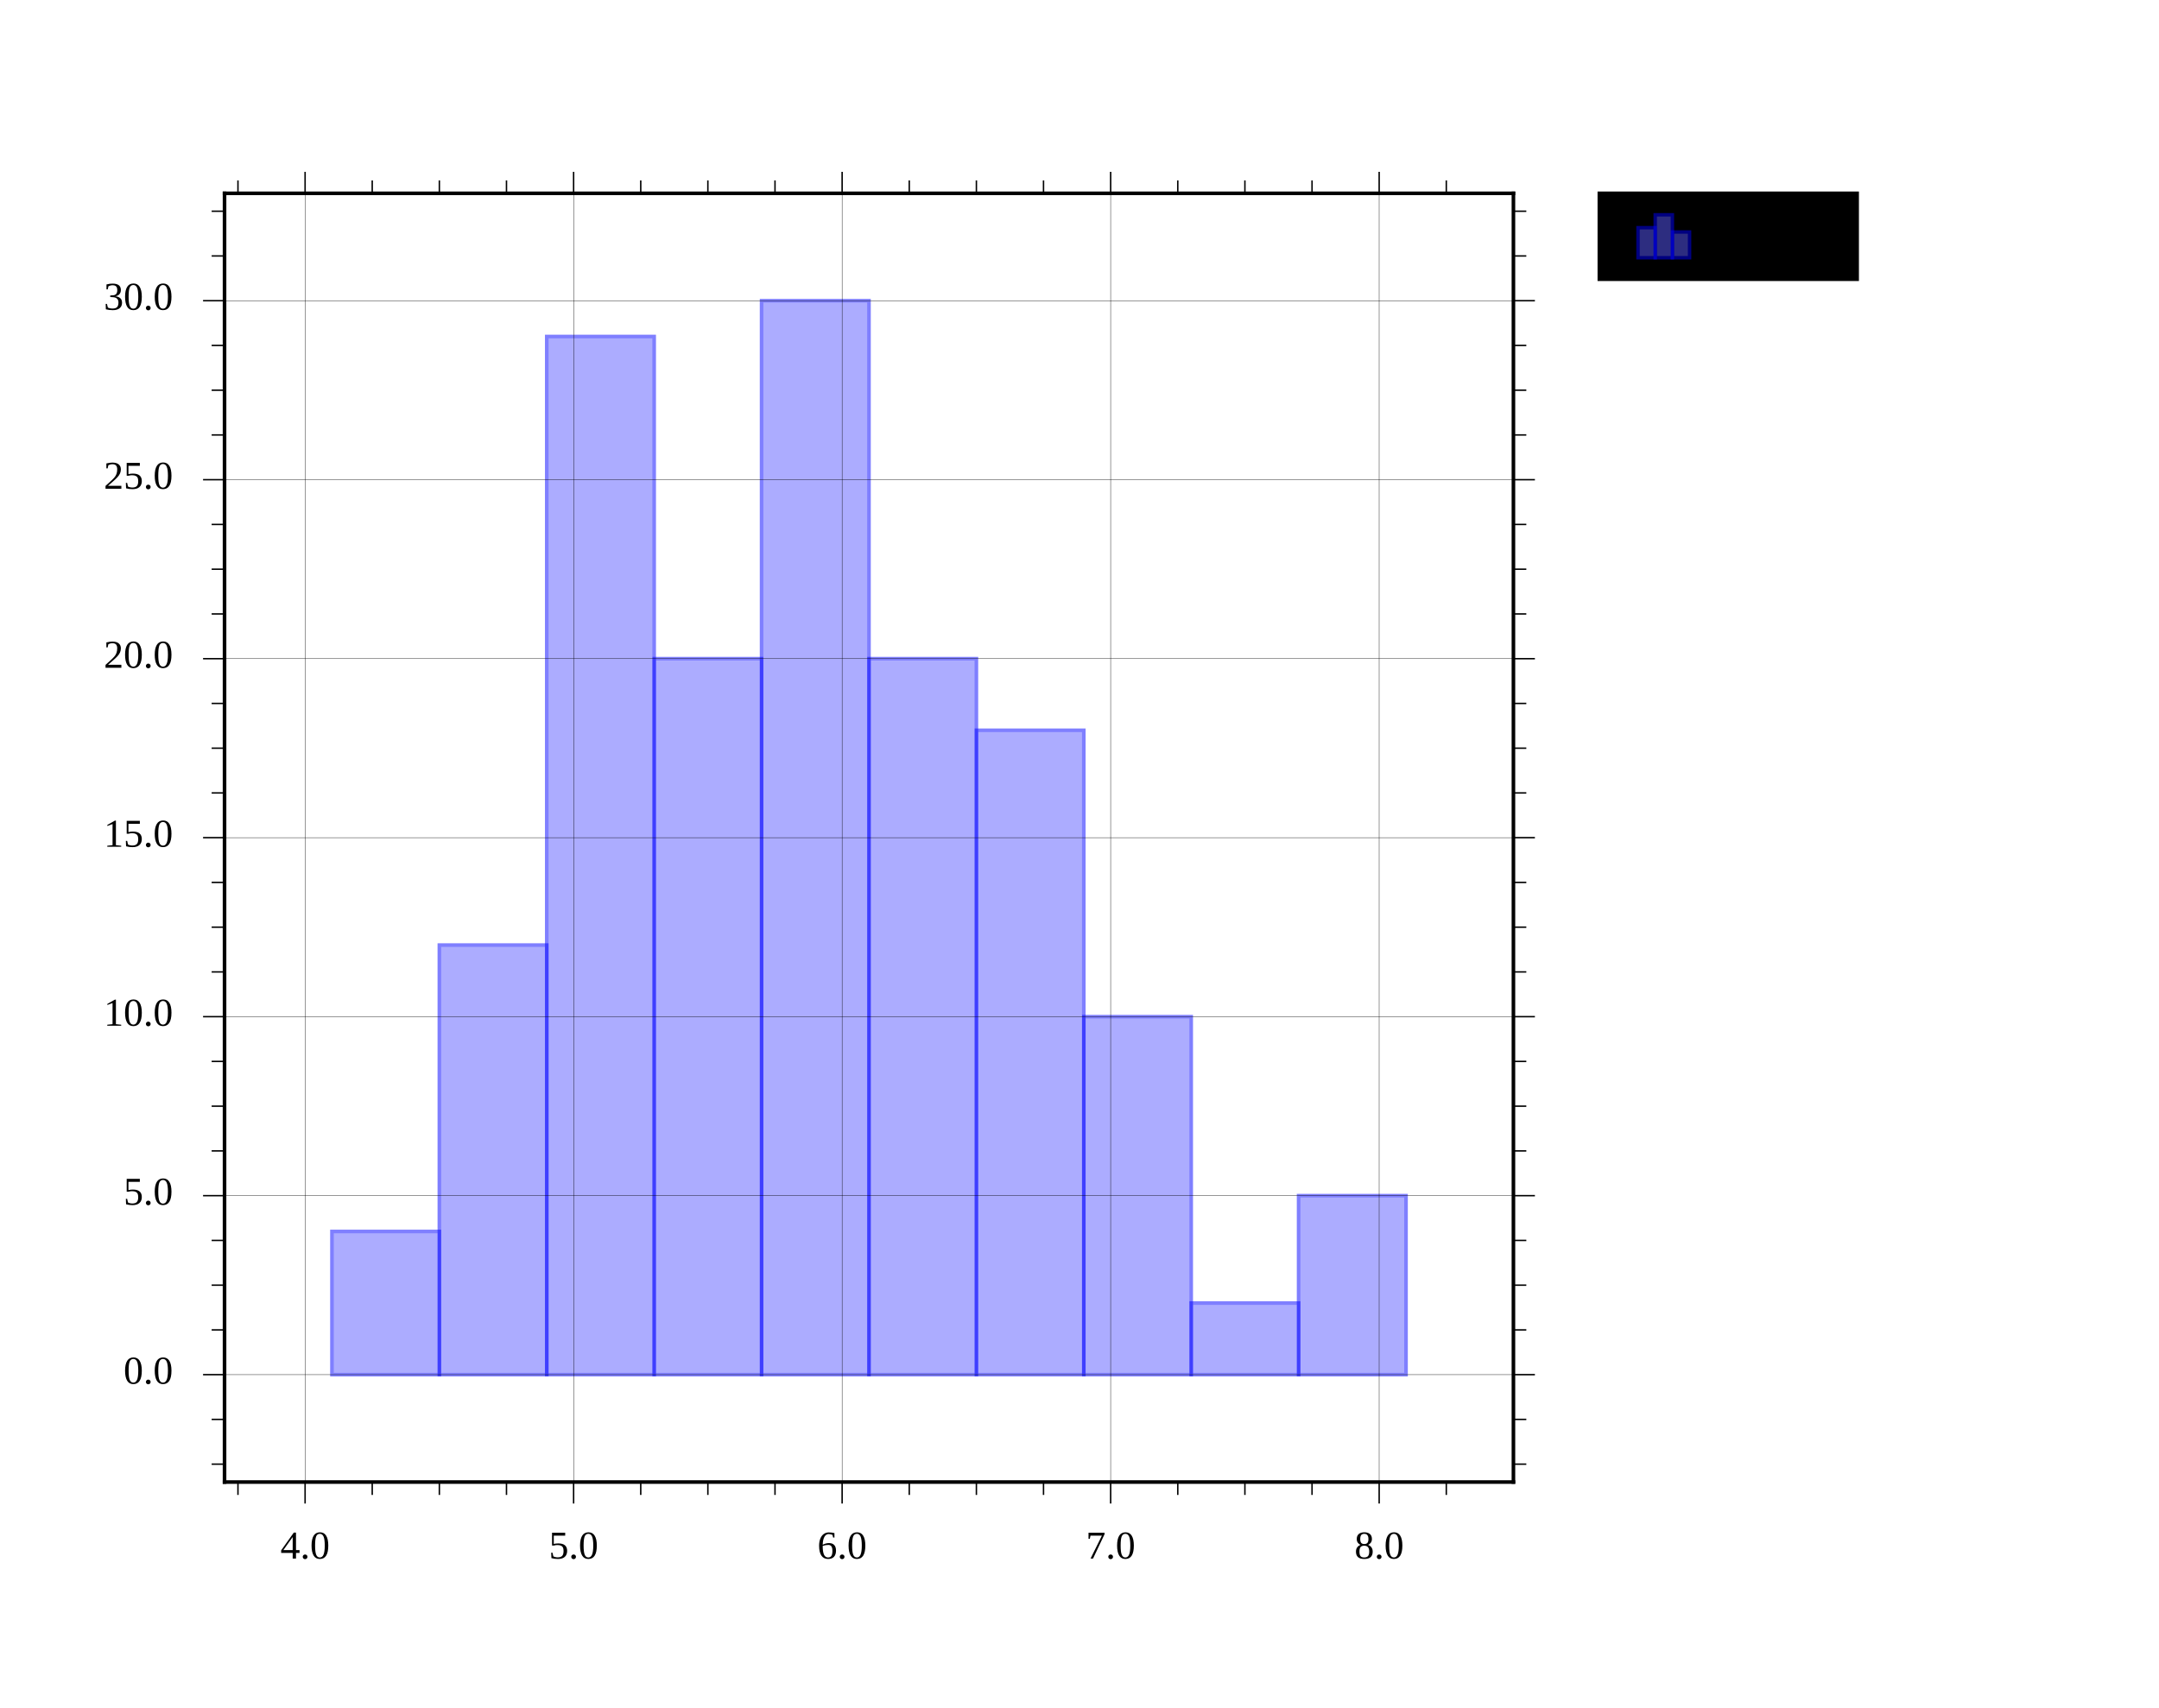
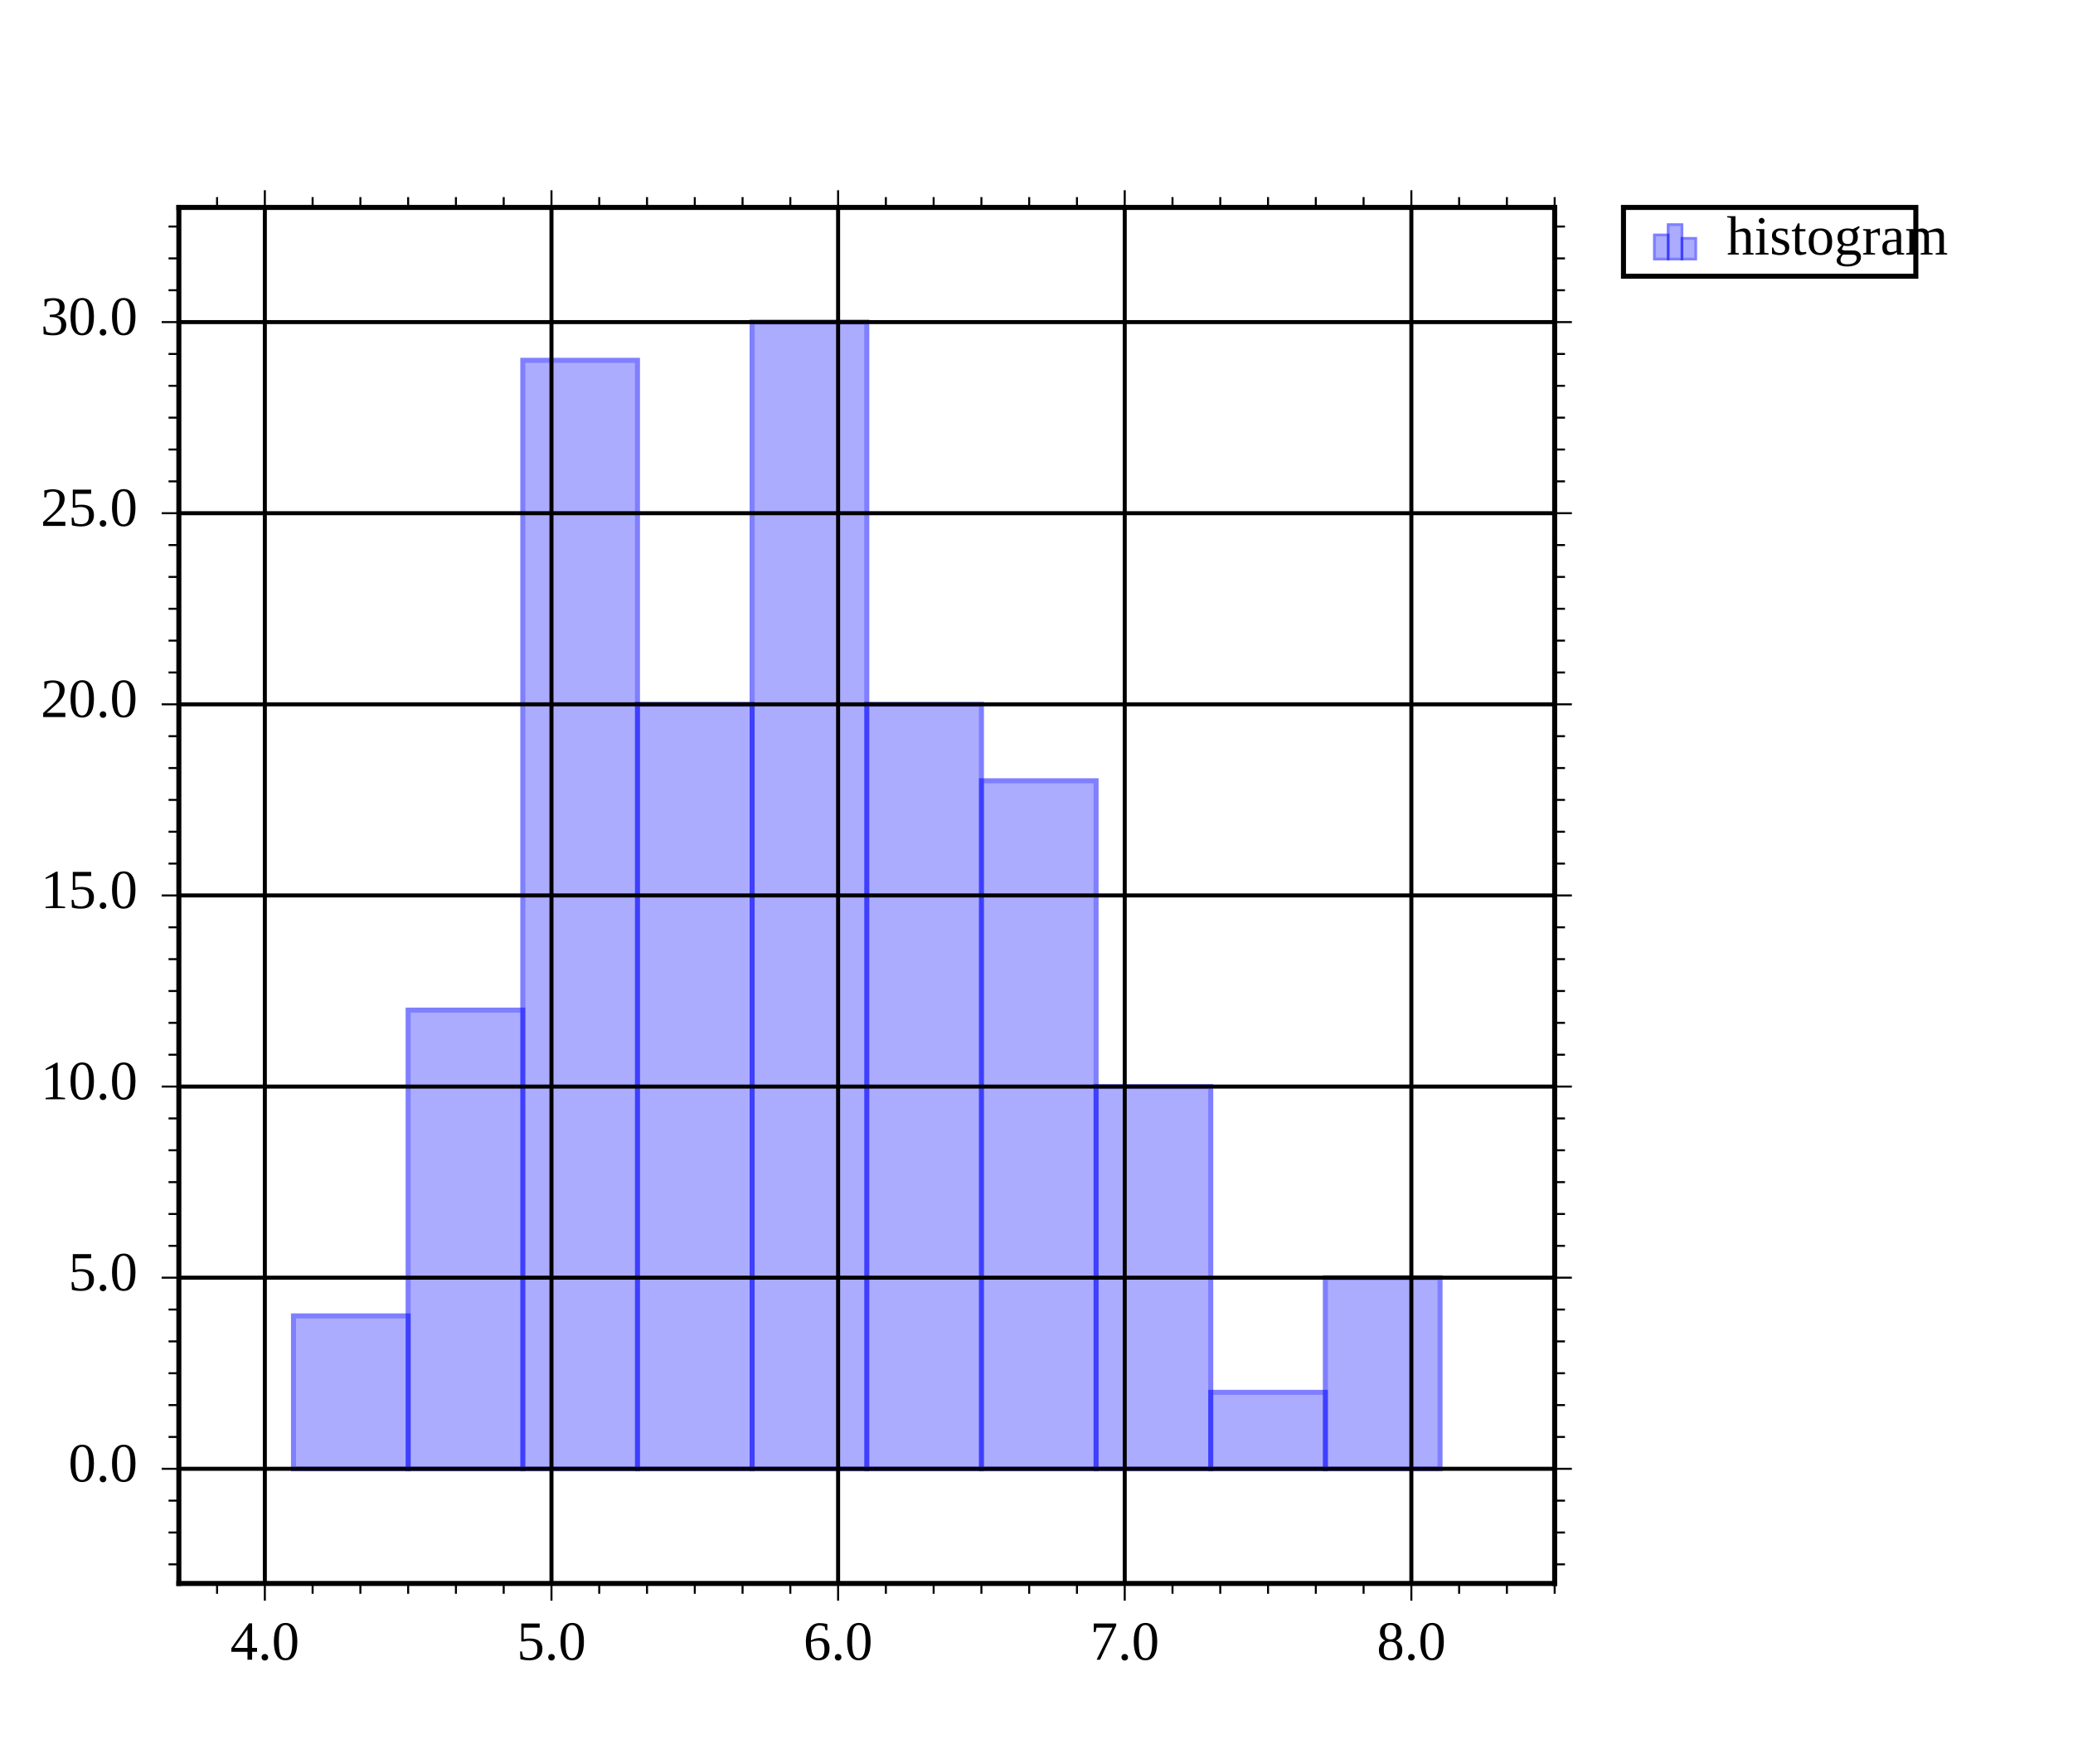
- <svg xmlns="http://www.w3.org/2000/svg" height="474.502" stroke-opacity="1" viewBox="0 0 600 475" font-size="1" width="600" stroke="rgb(0,0,0)" version="1.1">
+ <svg xmlns="http://www.w3.org/2000/svg" height="350" stroke-opacity="1" viewBox="0 0 412 350" font-size="1" width="411.523" stroke="rgb(0,0,0)" version="1.1">
  <defs />
  <g stroke-opacity="1.0" fill-opacity="1.0" opacity="0.5" stroke="rgb(0,0,255)" stroke-width="1.0" fill="rgb(89,89,255)">
-     <path d="M 360.956,382.47 h 29.881 v -49.801 h -29.881 Z" />
+     <defs>
+       <clipPath id="myClip1">
+         <path d="M 308.984,314.453 l -0,-273.438 h -273.438 l -0,273.438 Z" />
+       </clipPath>
+     </defs>
+     <g clip-path="url(#myClip1)">
+       <path d="M 263.411,291.667 h 22.787 v -37.977 h -22.787 Z" />
+     </g>
  </g>
  <g stroke-opacity="1.0" fill-opacity="1.0" opacity="0.5" stroke="rgb(0,0,255)" stroke-width="1.0" fill="rgb(89,89,255)">
-     <path d="M 331.076,382.47 h 29.881 v -19.92 h -29.881 Z" />
+     <defs>
+       <clipPath id="myClip2">
+         <path d="M 308.984,314.453 l -0,-273.438 h -273.438 l -0,273.438 Z" />
+       </clipPath>
+     </defs>
+     <g clip-path="url(#myClip2)">
+       <path d="M 240.625,291.667 h 22.787 v -15.191 h -22.787 Z" />
+     </g>
  </g>
  <g stroke-opacity="1.0" fill-opacity="1.0" opacity="0.5" stroke="rgb(0,0,255)" stroke-width="1.0" fill="rgb(89,89,255)">
-     <path d="M 301.195,382.47 h 29.881 v -99.602 h -29.881 Z" />
+     <defs>
+       <clipPath id="myClip3">
+         <path d="M 308.984,314.453 l -0,-273.438 h -273.438 l -0,273.438 Z" />
+       </clipPath>
+     </defs>
+     <g clip-path="url(#myClip3)">
+       <path d="M 217.839,291.667 h 22.787 v -75.955 h -22.787 Z" />
+     </g>
  </g>
  <g stroke-opacity="1.0" fill-opacity="1.0" opacity="0.5" stroke="rgb(0,0,255)" stroke-width="1.0" fill="rgb(89,89,255)">
-     <path d="M 271.315,382.47 h 29.881 v -179.283 h -29.881 Z" />
+     <defs>
+       <clipPath id="myClip4">
+         <path d="M 308.984,314.453 l -0,-273.438 h -273.438 l -0,273.438 Z" />
+       </clipPath>
+     </defs>
+     <g clip-path="url(#myClip4)">
+       <path d="M 195.052,291.667 h 22.787 v -136.719 h -22.787 Z" />
+     </g>
  </g>
  <g stroke-opacity="1.0" fill-opacity="1.0" opacity="0.5" stroke="rgb(0,0,255)" stroke-width="1.0" fill="rgb(89,89,255)">
-     <path d="M 241.434,382.47 h 29.881 v -199.203 h -29.881 Z" />
+     <defs>
+       <clipPath id="myClip5">
+         <path d="M 308.984,314.453 l -0,-273.438 h -273.438 l -0,273.438 Z" />
+       </clipPath>
+     </defs>
+     <g clip-path="url(#myClip5)">
+       <path d="M 172.266,291.667 h 22.787 v -151.91 h -22.787 Z" />
+     </g>
  </g>
  <g stroke-opacity="1.0" fill-opacity="1.0" opacity="0.5" stroke="rgb(0,0,255)" stroke-width="1.0" fill="rgb(89,89,255)">
-     <path d="M 211.554,382.47 h 29.881 v -298.805 h -29.881 Z" />
+     <defs>
+       <clipPath id="myClip6">
+         <path d="M 308.984,314.453 l -0,-273.438 h -273.438 l -0,273.438 Z" />
+       </clipPath>
+     </defs>
+     <g clip-path="url(#myClip6)">
+       <path d="M 149.479,291.667 h 22.787 v -227.865 h -22.787 Z" />
+     </g>
  </g>
  <g stroke-opacity="1.0" fill-opacity="1.0" opacity="0.5" stroke="rgb(0,0,255)" stroke-width="1.0" fill="rgb(89,89,255)">
-     <path d="M 181.673,382.47 h 29.881 v -199.203 h -29.881 Z" />
+     <defs>
+       <clipPath id="myClip7">
+         <path d="M 308.984,314.453 l -0,-273.438 h -273.438 l -0,273.438 Z" />
+       </clipPath>
+     </defs>
+     <g clip-path="url(#myClip7)">
+       <path d="M 126.693,291.667 h 22.787 v -151.91 h -22.787 Z" />
+     </g>
  </g>
  <g stroke-opacity="1.0" fill-opacity="1.0" opacity="0.5" stroke="rgb(0,0,255)" stroke-width="1.0" fill="rgb(89,89,255)">
-     <path d="M 151.793,382.47 h 29.881 v -288.845 h -29.881 Z" />
+     <defs>
+       <clipPath id="myClip8">
+         <path d="M 308.984,314.453 l -0,-273.438 h -273.438 l -0,273.438 Z" />
+       </clipPath>
+     </defs>
+     <g clip-path="url(#myClip8)">
+       <path d="M 103.906,291.667 h 22.787 v -220.269 h -22.787 Z" />
+     </g>
  </g>
  <g stroke-opacity="1.0" fill-opacity="1.0" opacity="0.5" stroke="rgb(0,0,255)" stroke-width="1.0" fill="rgb(89,89,255)">
-     <path d="M 121.912,382.47 h 29.881 v -119.522 h -29.881 Z" />
+     <defs>
+       <clipPath id="myClip9">
+         <path d="M 308.984,314.453 l -0,-273.438 h -273.438 l -0,273.438 Z" />
+       </clipPath>
+     </defs>
+     <g clip-path="url(#myClip9)">
+       <path d="M 81.12,291.667 h 22.787 v -91.146 h -22.787 Z" />
+     </g>
  </g>
  <g stroke-opacity="1.0" fill-opacity="1.0" opacity="0.5" stroke="rgb(0,0,255)" stroke-width="1.0" fill="rgb(89,89,255)">
-     <path d="M 92.032,382.47 h 29.881 v -39.841 h -29.881 Z" />
+     <defs>
+       <clipPath id="myClip10">
+         <path d="M 308.984,314.453 l -0,-273.438 h -273.438 l -0,273.438 Z" />
+       </clipPath>
+     </defs>
+     <g clip-path="url(#myClip10)">
+       <path d="M 58.333,291.667 h 22.787 v -30.382 h -22.787 Z" />
+     </g>
  </g>
-   <g stroke-width="0.1">
-     <path d="M 62.151,382.47 h 358.566 M 62.151,332.669 h 358.566 M 62.151,282.868 h 358.566 M 62.151,233.068 h 358.566 M 62.151,183.267 h 358.566 M 62.151,133.466 h 358.566 M 62.151,83.665 h 358.566 " />
+   <g stroke-width="0.8">
+     <path d="M 35.547,291.667 h 273.438 M 35.547,253.689 h 273.438 M 35.547,215.712 h 273.438 M 35.547,177.734 h 273.438 M 35.547,139.757 h 273.438 M 35.547,101.779 h 273.438 M 35.547,63.802 h 273.438 " />
  </g>
  <g stroke-linecap="square">
-     <path d="M 62.151,412.351 v -358.566 M 420.717,412.351 v -358.566 " />
+     <path d="M 35.547,314.453 v -273.438 M 308.984,314.453 v -273.438 " />
  </g>
  <g stroke-width="0.4">
-     <path d="M 420.717,407.37 h 3.586 M 420.717,394.92 h 3.586 M 420.717,370.02 h 3.586 M 420.717,357.57 h 3.586 M 420.717,345.12 h 3.586 M 420.717,320.219 h 3.586 M 420.717,307.769 h 3.586 M 420.717,295.319 h 3.586 M 420.717,270.418 h 3.586 M 420.717,257.968 h 3.586 M 420.717,245.518 h 3.586 M 420.717,220.618 h 3.586 M 420.717,208.167 h 3.586 M 420.717,195.717 h 3.586 M 420.717,170.817 h 3.586 M 420.717,158.367 h 3.586 M 420.717,145.916 h 3.586 M 420.717,121.016 h 3.586 M 420.717,108.566 h 3.586 M 420.717,96.115 h 3.586 M 420.717,71.215 h 3.586 M 420.717,58.765 h 3.586 " />
+     <path d="M 308.984,310.655 h 2.051 M 308.984,304.326 h 2.051 M 308.984,297.996 h 2.051 M 308.984,285.337 h 2.051 M 308.984,279.007 h 2.051 M 308.984,272.678 h 2.051 M 308.984,266.348 h 2.051 M 308.984,260.019 h 2.051 M 308.984,247.36 h 2.051 M 308.984,241.03 h 2.051 M 308.984,234.701 h 2.051 M 308.984,228.371 h 2.051 M 308.984,222.041 h 2.051 M 308.984,209.382 h 2.051 M 308.984,203.053 h 2.051 M 308.984,196.723 h 2.051 M 308.984,190.393 h 2.051 M 308.984,184.064 h 2.051 M 308.984,171.405 h 2.051 M 308.984,165.075 h 2.051 M 308.984,158.746 h 2.051 M 308.984,152.416 h 2.051 M 308.984,146.087 h 2.051 M 308.984,133.427 h 2.051 M 308.984,127.098 h 2.051 M 308.984,120.768 h 2.051 M 308.984,114.439 h 2.051 M 308.984,108.109 h 2.051 M 308.984,95.45 h 2.051 M 308.984,89.12 h 2.051 M 308.984,82.791 h 2.051 M 308.984,76.461 h 2.051 M 308.984,70.132 h 2.051 M 308.984,57.472 h 2.051 M 308.984,51.143 h 2.051 M 308.984,44.813 h 2.051 " />
  </g>
  <g stroke-width="0.4">
-     <path d="M 420.717,382.47 h 5.976 M 420.717,332.669 h 5.976 M 420.717,282.868 h 5.976 M 420.717,233.068 h 5.976 M 420.717,183.267 h 5.976 M 420.717,133.466 h 5.976 M 420.717,83.665 h 5.976 " />
+     <path d="M 308.984,291.667 h 3.418 M 308.984,253.689 h 3.418 M 308.984,215.712 h 3.418 M 308.984,177.734 h 3.418 M 308.984,139.757 h 3.418 M 308.984,101.779 h 3.418 M 308.984,63.802 h 3.418 " />
  </g>
  <g stroke-width="0.4">
-     <path d="M 58.566,407.37 h 3.586 M 58.566,394.92 h 3.586 M 58.566,370.02 h 3.586 M 58.566,357.57 h 3.586 M 58.566,345.12 h 3.586 M 58.566,320.219 h 3.586 M 58.566,307.769 h 3.586 M 58.566,295.319 h 3.586 M 58.566,270.418 h 3.586 M 58.566,257.968 h 3.586 M 58.566,245.518 h 3.586 M 58.566,220.618 h 3.586 M 58.566,208.167 h 3.586 M 58.566,195.717 h 3.586 M 58.566,170.817 h 3.586 M 58.566,158.367 h 3.586 M 58.566,145.916 h 3.586 M 58.566,121.016 h 3.586 M 58.566,108.566 h 3.586 M 58.566,96.115 h 3.586 M 58.566,71.215 h 3.586 M 58.566,58.765 h 3.586 " />
+     <path d="M 33.496,310.655 h 2.051 M 33.496,304.326 h 2.051 M 33.496,297.996 h 2.051 M 33.496,285.337 h 2.051 M 33.496,279.007 h 2.051 M 33.496,272.678 h 2.051 M 33.496,266.348 h 2.051 M 33.496,260.019 h 2.051 M 33.496,247.36 h 2.051 M 33.496,241.03 h 2.051 M 33.496,234.701 h 2.051 M 33.496,228.371 h 2.051 M 33.496,222.041 h 2.051 M 33.496,209.382 h 2.051 M 33.496,203.053 h 2.051 M 33.496,196.723 h 2.051 M 33.496,190.393 h 2.051 M 33.496,184.064 h 2.051 M 33.496,171.405 h 2.051 M 33.496,165.075 h 2.051 M 33.496,158.746 h 2.051 M 33.496,152.416 h 2.051 M 33.496,146.087 h 2.051 M 33.496,133.427 h 2.051 M 33.496,127.098 h 2.051 M 33.496,120.768 h 2.051 M 33.496,114.439 h 2.051 M 33.496,108.109 h 2.051 M 33.496,95.45 h 2.051 M 33.496,89.12 h 2.051 M 33.496,82.791 h 2.051 M 33.496,76.461 h 2.051 M 33.496,70.132 h 2.051 M 33.496,57.472 h 2.051 M 33.496,51.143 h 2.051 M 33.496,44.813 h 2.051 " />
  </g>
  <g stroke-width="0.4">
-     <path d="M 56.175,382.47 h 5.976 M 56.175,332.669 h 5.976 M 56.175,282.868 h 5.976 M 56.175,233.068 h 5.976 M 56.175,183.267 h 5.976 M 56.175,133.466 h 5.976 M 56.175,83.665 h 5.976 " />
+     <path d="M 32.129,291.667 h 3.418 M 32.129,253.689 h 3.418 M 32.129,215.712 h 3.418 M 32.129,177.734 h 3.418 M 32.129,139.757 h 3.418 M 32.129,101.779 h 3.418 M 32.129,63.802 h 3.418 " />
  </g>
  <g fill-opacity="1.0" font-size="11.0px" fill="rgb(0,0,0)">
-     <text dominant-baseline="middle" transform="matrix(1,0,0,1,47.8088,83.6653)" stroke="none" text-anchor="end">30.0</text>
+     <text dominant-baseline="middle" transform="matrix(1,0,0,1,27.3438,63.8021)" stroke="none" text-anchor="end">30.0</text>
  </g>
  <g fill-opacity="1.0" font-size="11.0px" fill="rgb(0,0,0)">
-     <text dominant-baseline="middle" transform="matrix(1,0,0,1,47.8088,133.4661)" stroke="none" text-anchor="end">25.0</text>
+     <text dominant-baseline="middle" transform="matrix(1,0,0,1,27.3438,101.7795)" stroke="none" text-anchor="end">25.0</text>
  </g>
  <g fill-opacity="1.0" font-size="11.0px" fill="rgb(0,0,0)">
-     <text dominant-baseline="middle" transform="matrix(1,0,0,1,47.8088,183.2669)" stroke="none" text-anchor="end">20.0</text>
+     <text dominant-baseline="middle" transform="matrix(1,0,0,1,27.3438,139.7569)" stroke="none" text-anchor="end">20.0</text>
  </g>
  <g fill-opacity="1.0" font-size="11.0px" fill="rgb(0,0,0)">
-     <text dominant-baseline="middle" transform="matrix(1,0,0,1,47.8088,233.0677)" stroke="none" text-anchor="end">15.0</text>
+     <text dominant-baseline="middle" transform="matrix(1,0,0,1,27.3438,177.7344)" stroke="none" text-anchor="end">15.0</text>
  </g>
  <g fill-opacity="1.0" font-size="11.0px" fill="rgb(0,0,0)">
-     <text dominant-baseline="middle" transform="matrix(1,0,0,1,47.8088,282.8685)" stroke="none" text-anchor="end">10.0</text>
+     <text dominant-baseline="middle" transform="matrix(1,0,0,1,27.3438,215.7118)" stroke="none" text-anchor="end">10.0</text>
  </g>
  <g fill-opacity="1.0" font-size="11.0px" fill="rgb(0,0,0)">
-     <text dominant-baseline="middle" transform="matrix(1,0,0,1,47.8088,332.6693)" stroke="none" text-anchor="end">5.0</text>
+     <text dominant-baseline="middle" transform="matrix(1,0,0,1,27.3438,253.6892)" stroke="none" text-anchor="end">5.0</text>
  </g>
  <g fill-opacity="1.0" font-size="11.0px" fill="rgb(0,0,0)">
-     <text dominant-baseline="middle" transform="matrix(1,0,0,1,47.8088,382.4701)" stroke="none" text-anchor="end">0.0</text>
+     <text dominant-baseline="middle" transform="matrix(1,0,0,1,27.3438,291.6667)" stroke="none" text-anchor="end">0.0</text>
  </g>
-   <g stroke-width="0.1">
-     <path d="M 84.562,412.351 v -358.566 M 159.263,412.351 v -358.566 M 233.964,412.351 v -358.566 M 308.665,412.351 v -358.566 M 383.366,412.351 v -358.566 " />
+   <g stroke-width="0.8">
+     <path d="M 52.637,314.453 v -273.438 M 109.603,314.453 v -273.438 M 166.569,314.453 v -273.438 M 223.535,314.453 v -273.438 M 280.501,314.453 v -273.438 " />
  </g>
  <g stroke-linecap="square">
-     <path d="M 62.151,412.351 h 358.566 M 62.151,53.785 h 358.566 " />
+     <path d="M 35.547,314.453 h 273.438 M 35.547,41.016 h 273.438 " />
  </g>
  <g stroke-width="0.4">
-     <path d="M 65.886,53.785 v -3.586 M 103.237,53.785 v -3.586 M 121.912,53.785 v -3.586 M 140.588,53.785 v -3.586 M 177.938,53.785 v -3.586 M 196.613,53.785 v -3.586 M 215.289,53.785 v -3.586 M 252.639,53.785 v -3.586 M 271.315,53.785 v -3.586 M 289.99,53.785 v -3.586 M 327.341,53.785 v -3.586 M 346.016,53.785 v -3.586 M 364.691,53.785 v -3.586 M 402.042,53.785 v -3.586 " />
+     <path d="M 43.142,41.016 v -2.051 M 62.131,41.016 v -2.051 M 71.625,41.016 v -2.051 M 81.12,41.016 v -2.051 M 90.614,41.016 v -2.051 M 100.109,41.016 v -2.051 M 119.097,41.016 v -2.051 M 128.592,41.016 v -2.051 M 138.086,41.016 v -2.051 M 147.58,41.016 v -2.051 M 157.075,41.016 v -2.051 M 176.063,41.016 v -2.051 M 185.558,41.016 v -2.051 M 195.052,41.016 v -2.051 M 204.546,41.016 v -2.051 M 214.041,41.016 v -2.051 M 233.03,41.016 v -2.051 M 242.524,41.016 v -2.051 M 252.018,41.016 v -2.051 M 261.513,41.016 v -2.051 M 271.007,41.016 v -2.051 M 289.996,41.016 v -2.051 M 299.49,41.016 v -2.051 M 308.984,41.016 v -2.051 " />
  </g>
  <g stroke-width="0.4">
-     <path d="M 84.562,53.785 v -5.976 M 159.263,53.785 v -5.976 M 233.964,53.785 v -5.976 M 308.665,53.785 v -5.976 M 383.366,53.785 v -5.976 " />
+     <path d="M 52.637,41.016 v -3.418 M 109.603,41.016 v -3.418 M 166.569,41.016 v -3.418 M 223.535,41.016 v -3.418 M 280.501,41.016 v -3.418 " />
  </g>
  <g stroke-width="0.4">
-     <path d="M 65.886,415.936 v -3.586 M 103.237,415.936 v -3.586 M 121.912,415.936 v -3.586 M 140.588,415.936 v -3.586 M 177.938,415.936 v -3.586 M 196.613,415.936 v -3.586 M 215.289,415.936 v -3.586 M 252.639,415.936 v -3.586 M 271.315,415.936 v -3.586 M 289.99,415.936 v -3.586 M 327.341,415.936 v -3.586 M 346.016,415.936 v -3.586 M 364.691,415.936 v -3.586 M 402.042,415.936 v -3.586 " />
+     <path d="M 43.142,316.504 v -2.051 M 62.131,316.504 v -2.051 M 71.625,316.504 v -2.051 M 81.12,316.504 v -2.051 M 90.614,316.504 v -2.051 M 100.109,316.504 v -2.051 M 119.097,316.504 v -2.051 M 128.592,316.504 v -2.051 M 138.086,316.504 v -2.051 M 147.58,316.504 v -2.051 M 157.075,316.504 v -2.051 M 176.063,316.504 v -2.051 M 185.558,316.504 v -2.051 M 195.052,316.504 v -2.051 M 204.546,316.504 v -2.051 M 214.041,316.504 v -2.051 M 233.03,316.504 v -2.051 M 242.524,316.504 v -2.051 M 252.018,316.504 v -2.051 M 261.513,316.504 v -2.051 M 271.007,316.504 v -2.051 M 289.996,316.504 v -2.051 M 299.49,316.504 v -2.051 M 308.984,316.504 v -2.051 " />
  </g>
  <g stroke-width="0.4">
-     <path d="M 84.562,418.327 v -5.976 M 159.263,418.327 v -5.976 M 233.964,418.327 v -5.976 M 308.665,418.327 v -5.976 M 383.366,418.327 v -5.976 " />
+     <path d="M 52.637,317.871 v -3.418 M 109.603,317.871 v -3.418 M 166.569,317.871 v -3.418 M 223.535,317.871 v -3.418 M 280.501,317.871 v -3.418 " />
  </g>
  <g fill-opacity="1.0" font-size="11.0px" fill="rgb(0,0,0)">
-     <text dominant-baseline="text-before-edge" transform="matrix(1,0,0,1,383.3665,426.6932)" stroke="none" text-anchor="middle">8.0</text>
+     <text dominant-baseline="text-before-edge" transform="matrix(1,0,0,1,280.5013,322.6562)" stroke="none" text-anchor="middle">8.0</text>
  </g>
  <g fill-opacity="1.0" font-size="11.0px" fill="rgb(0,0,0)">
-     <text dominant-baseline="text-before-edge" transform="matrix(1,0,0,1,308.6653,426.6932)" stroke="none" text-anchor="middle">7.0</text>
+     <text dominant-baseline="text-before-edge" transform="matrix(1,0,0,1,223.5352,322.6562)" stroke="none" text-anchor="middle">7.0</text>
  </g>
  <g fill-opacity="1.0" font-size="11.0px" fill="rgb(0,0,0)">
-     <text dominant-baseline="text-before-edge" transform="matrix(1,0,0,1,233.9641,426.6932)" stroke="none" text-anchor="middle">6.0</text>
+     <text dominant-baseline="text-before-edge" transform="matrix(1,0,0,1,166.569,322.6562)" stroke="none" text-anchor="middle">6.0</text>
  </g>
  <g fill-opacity="1.0" font-size="11.0px" fill="rgb(0,0,0)">
-     <text dominant-baseline="text-before-edge" transform="matrix(1,0,0,1,159.2629,426.6932)" stroke="none" text-anchor="middle">5.0</text>
+     <text dominant-baseline="text-before-edge" transform="matrix(1,0,0,1,109.6029,322.6562)" stroke="none" text-anchor="middle">5.0</text>
  </g>
  <g fill-opacity="1.0" font-size="11.0px" fill="rgb(0,0,0)">
-     <text dominant-baseline="text-before-edge" transform="matrix(1,0,0,1,84.5618,426.6932)" stroke="none" text-anchor="middle">4.0</text>
+     <text dominant-baseline="text-before-edge" transform="matrix(1,0,0,1,52.6367,322.6562)" stroke="none" text-anchor="middle">4.0</text>
  </g>
-   <g>
-     <path d="M 516.335,77.689 l -0,-23.904 h -71.713 l -0,23.904 Z" />
+   <g fill-opacity="1.0" font-size="11.0px" fill="rgb(0,0,0)">
+     <text dominant-baseline="text-after-edge" transform="matrix(1,0,0,1,172.2656,27.3438)" stroke="none" text-anchor="middle" />
  </g>
-   <g fill-opacity="1.0" font-size="8.0px" fill="rgb(0,0,0)">
-     <text dominant-baseline="middle" transform="matrix(1,0,0,1,480.4781,65.7371)" stroke="none" text-anchor="start">histogram</text>
+   <g fill-opacity="0.0" fill="rgb(0,0,0)">
+     <path d="M 380.762,54.688 l -0,-13.672 h -58.105 l -0,13.672 Z" />
  </g>
-   <g stroke-opacity="1.0" fill-opacity="1.0" opacity="0.5" stroke="rgb(0,0,255)" stroke-width="0.956" fill="rgb(89,89,255)">
-     <path d="M 469.721,71.713 l -0,-7.171 h -4.781 l -0,7.171 Z" />
+   <g fill-opacity="1.0" font-size="11.0px" fill="rgb(0,0,0)">
+     <text dominant-baseline="middle" transform="matrix(1,0,0,1,343.1641,47.8516)" stroke="none" text-anchor="start">histogram</text>
  </g>
-   <g stroke-opacity="1.0" fill-opacity="1.0" opacity="0.5" stroke="rgb(0,0,255)" stroke-width="0.956" fill="rgb(89,89,255)">
-     <path d="M 464.94,71.713 l -0,-11.952 h -4.781 l -0,11.952 Z" />
+   <g stroke-opacity="1.0" fill-opacity="1.0" opacity="0.5" stroke="rgb(0,0,255)" stroke-width="0.547" fill="rgb(89,89,255)">
+     <path d="M 337.012,51.27 l -0,-4.102 h -2.734 l -0,4.102 Z" />
  </g>
-   <g stroke-opacity="1.0" fill-opacity="1.0" opacity="0.5" stroke="rgb(0,0,255)" stroke-width="0.956" fill="rgb(89,89,255)">
-     <path d="M 460.159,71.713 l -0,-8.367 h -4.781 l -0,8.367 Z" />
+   <g stroke-opacity="1.0" fill-opacity="1.0" opacity="0.5" stroke="rgb(0,0,255)" stroke-width="0.547" fill="rgb(89,89,255)">
+     <path d="M 334.277,51.27 l -0,-6.836 h -2.734 l -0,6.836 Z" />
+   </g>
+   <g stroke-opacity="1.0" fill-opacity="1.0" opacity="0.5" stroke="rgb(0,0,255)" stroke-width="0.547" fill="rgb(89,89,255)">
+     <path d="M 331.543,51.27 l -0,-4.785 h -2.734 l -0,4.785 Z" />
  </g>
</svg>
